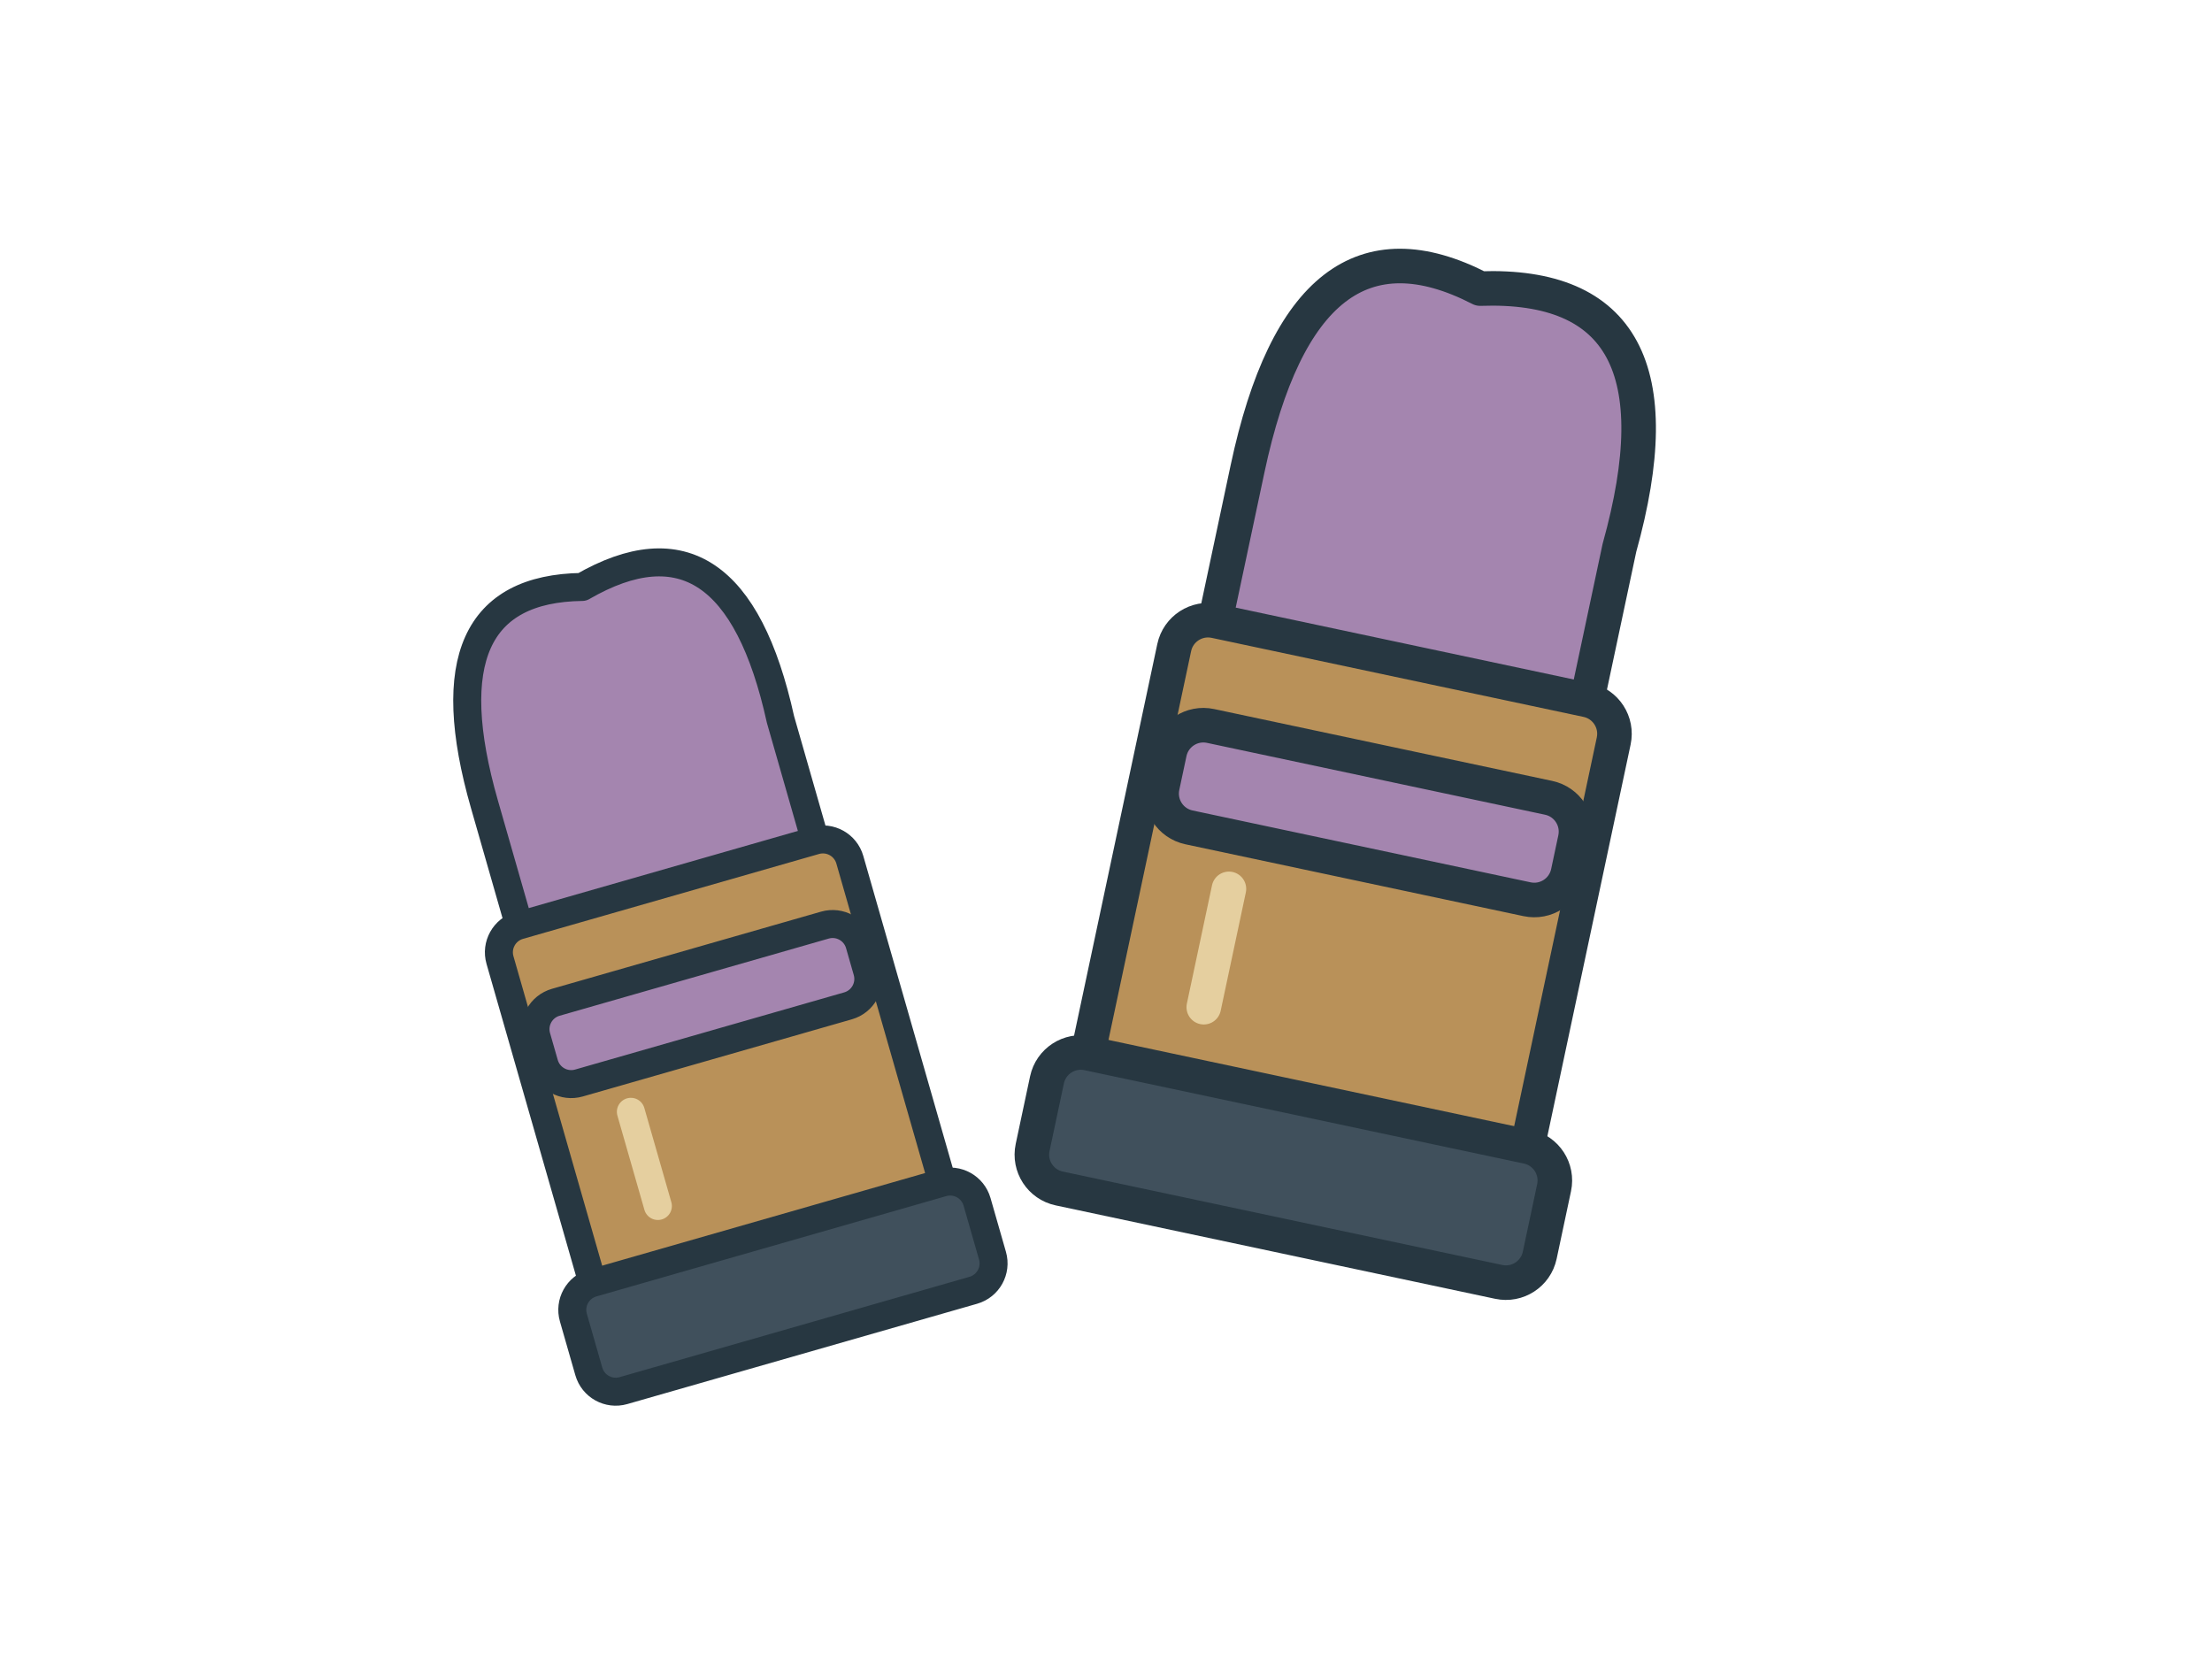
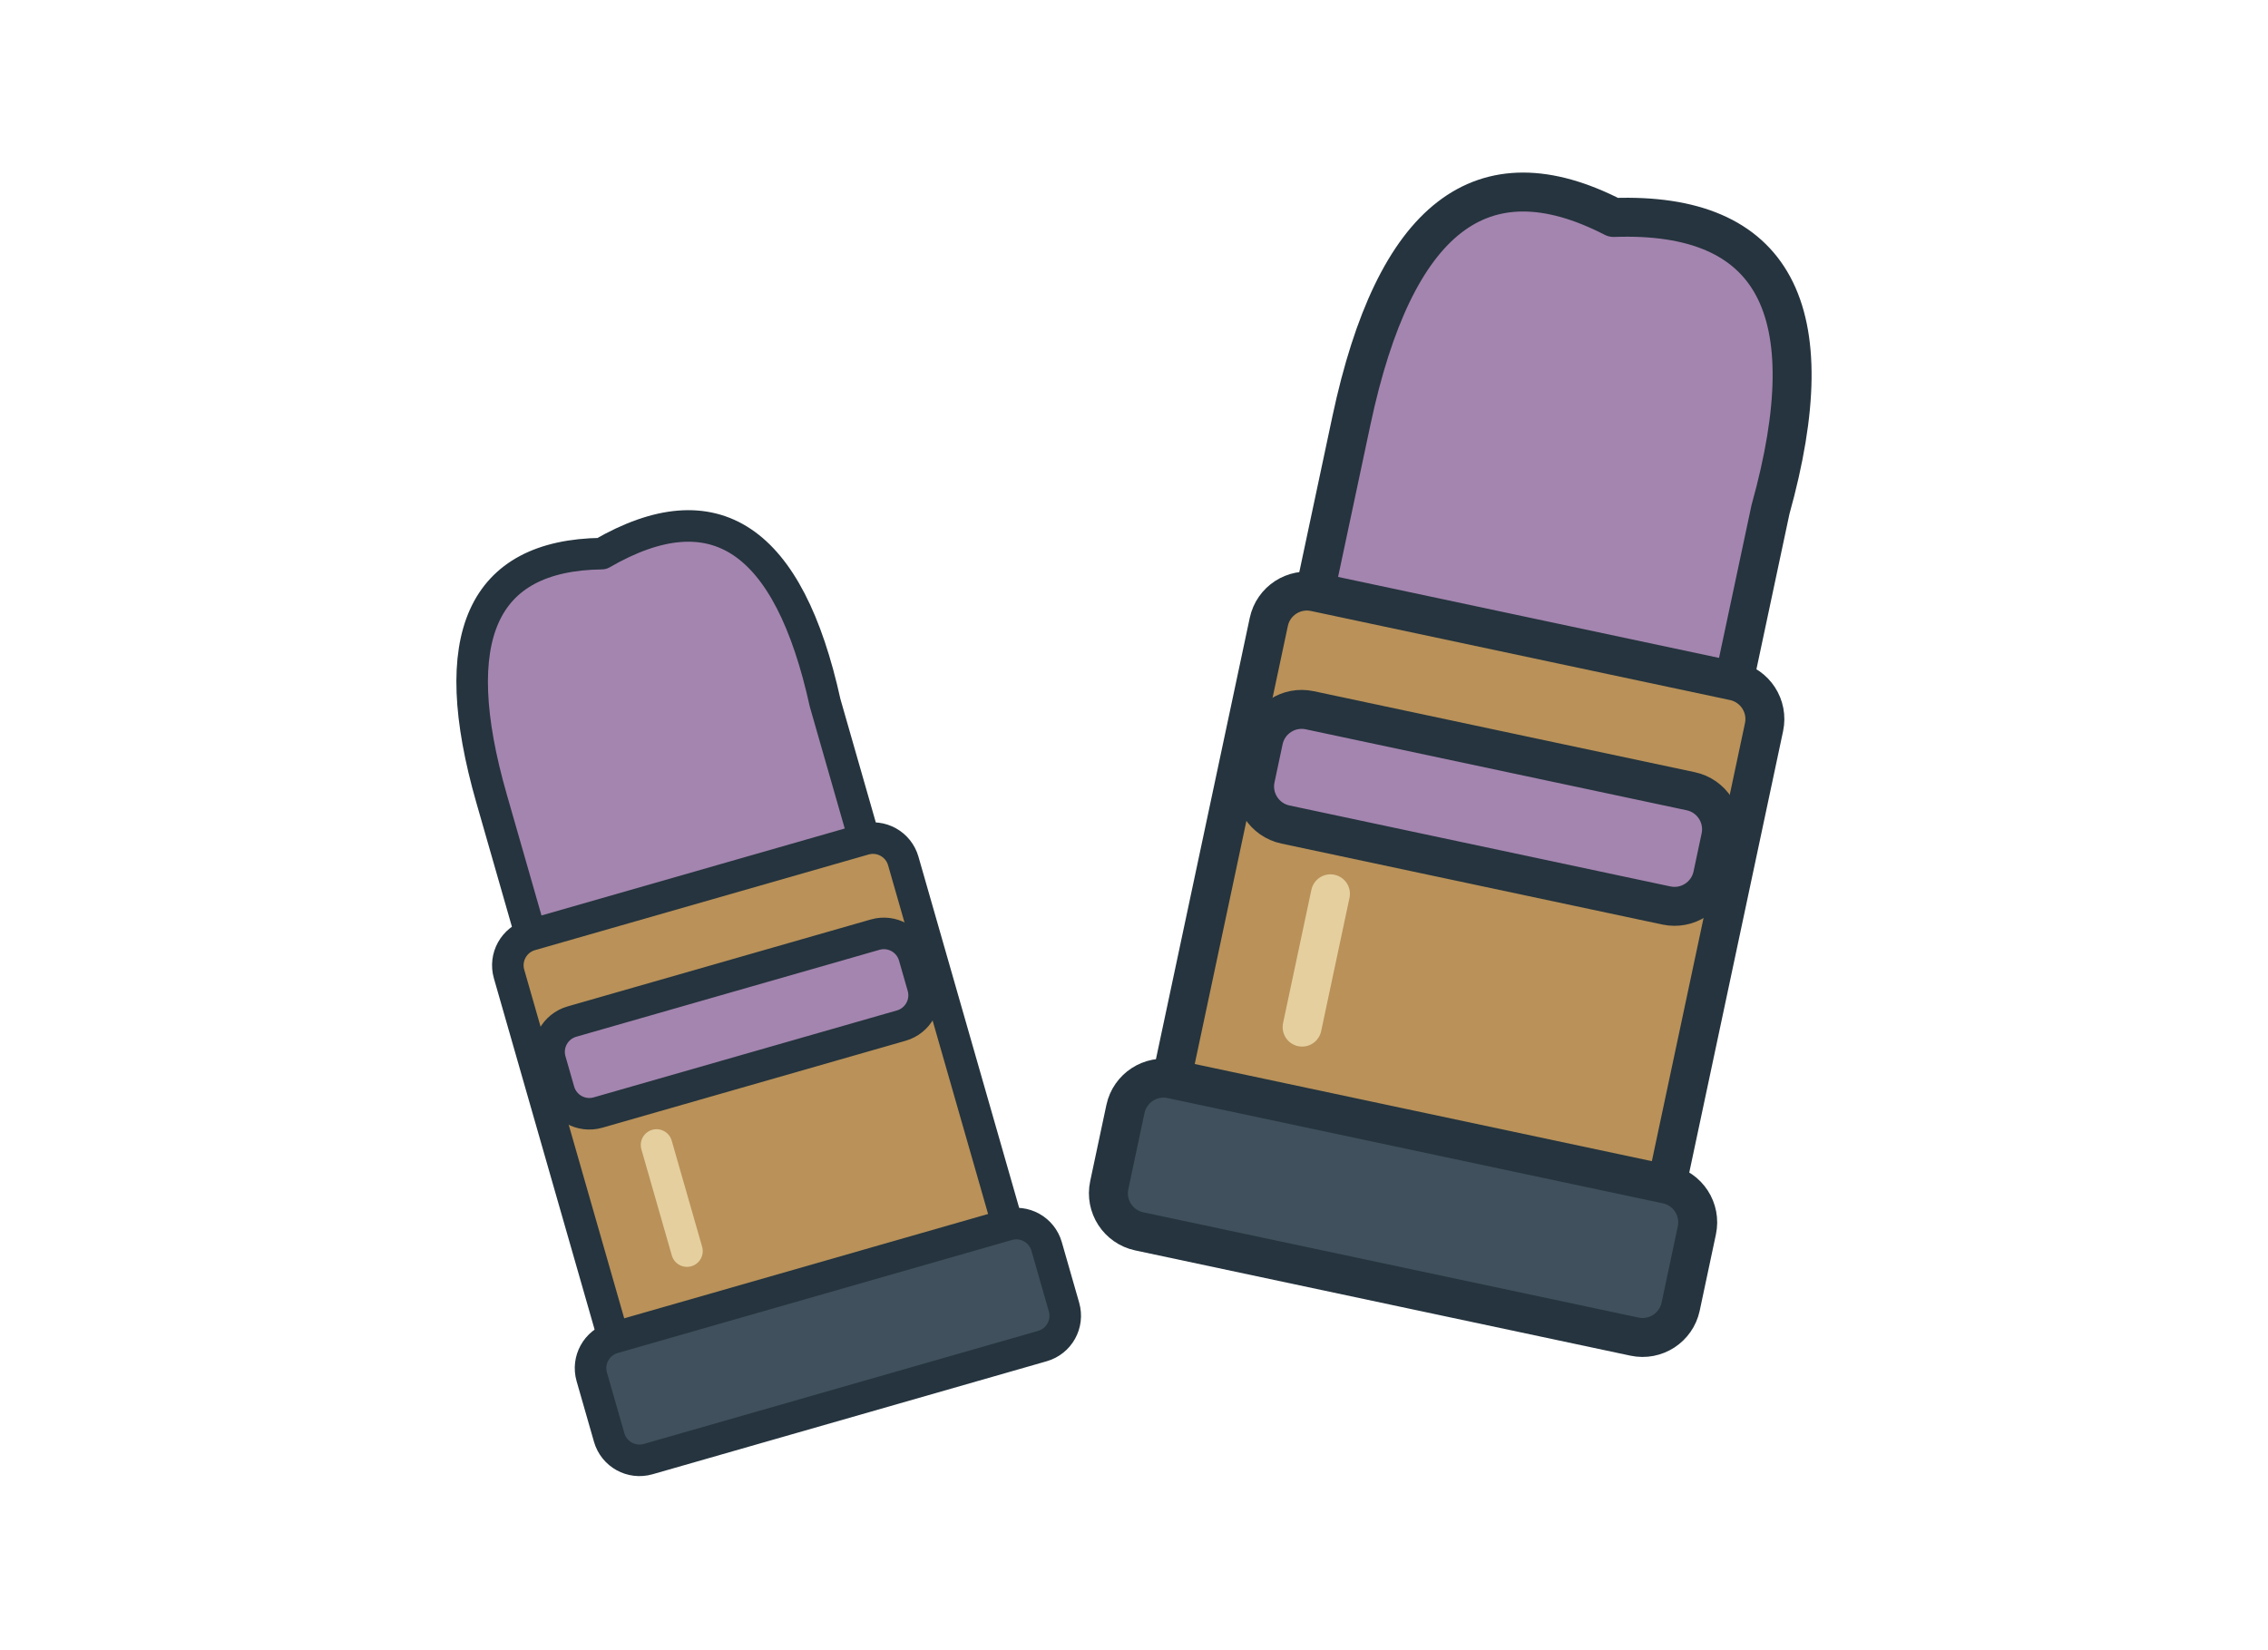
- <svg xmlns="http://www.w3.org/2000/svg" viewBox="0 0 128 96">
+ <svg xmlns="http://www.w3.org/2000/svg" viewBox="2.79 5.53 116.47 84.71">
  <g stroke-linecap="round" stroke-linejoin="round">
    <g transform="translate(-11 20) scale(.81) rotate(-16 64 48)">
-       <path d="M53 39V29Q53 13 64 16Q76 13 75 29V39Z" fill="#a485af" stroke="#273741" stroke-width="2" />
-       <rect x="51" y="38" width="26" height="31" rx="2" fill="#b99159" stroke="#273741" stroke-width="2" />
-       <rect x="49" y="64" width="30" height="8" rx="2" fill="#40505c" stroke="#273741" stroke-width="2" />
-       <rect x="52" y="44" width="24" height="6" rx="2" fill="#a485af" stroke="#273741" stroke-width="2" />
+       <path d="M53 39V29Q53 13 64 16Q76 13 75 29V39Z" fill="#a485af" stroke="#25343e" stroke-width="2" />
+       <rect x="51" y="38" width="26" height="31" rx="2" fill="#b99159" stroke="#25343e" stroke-width="2" />
+       <rect x="49" y="64" width="30" height="8" rx="2" fill="#40505c" stroke="#25343e" stroke-width="2" />
+       <rect x="52" y="44" width="24" height="6" rx="2" fill="#a485af" stroke="#25343e" stroke-width="2" />
      <path d="M57 53v7" fill="none" stroke="#e5cf9f" stroke-width="2" />
    </g>
    <g transform="translate(15 0) rotate(12 64 48)">
-       <path d="M53 39V29Q53 13 64 16Q76 13 75 29V39Z" fill="#a485af" stroke="#273741" stroke-width="2" />
-       <rect x="51" y="38" width="26" height="31" rx="2" fill="#b99159" stroke="#273741" stroke-width="2" />
-       <rect x="49" y="64" width="30" height="8" rx="2" fill="#40505c" stroke="#273741" stroke-width="2" />
-       <rect x="52" y="44" width="24" height="6" rx="2" fill="#a485af" stroke="#273741" stroke-width="2" />
+       <path d="M53 39V29Q53 13 64 16Q76 13 75 29V39Z" fill="#a485af" stroke="#25343e" stroke-width="2" />
+       <rect x="51" y="38" width="26" height="31" rx="2" fill="#b99159" stroke="#25343e" stroke-width="2" />
+       <rect x="49" y="64" width="30" height="8" rx="2" fill="#40505c" stroke="#25343e" stroke-width="2" />
+       <rect x="52" y="44" width="24" height="6" rx="2" fill="#a485af" stroke="#25343e" stroke-width="2" />
      <path d="M57 53v7" fill="none" stroke="#e5cf9f" stroke-width="2" />
    </g>
  </g>
</svg>
